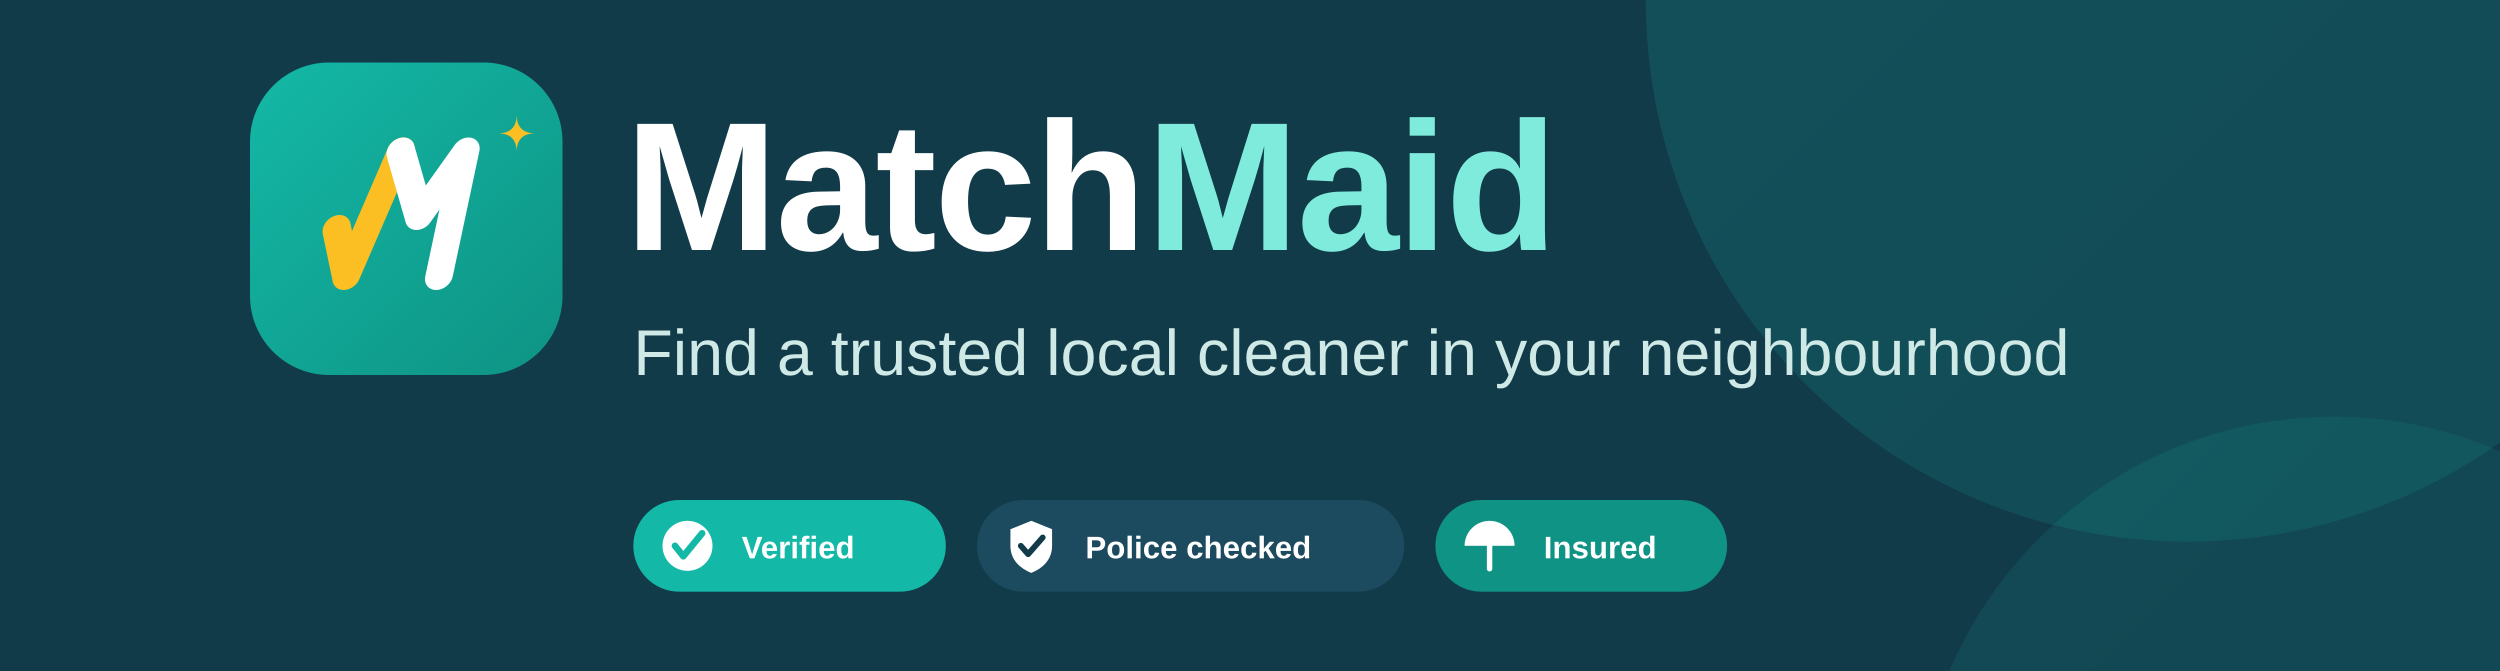
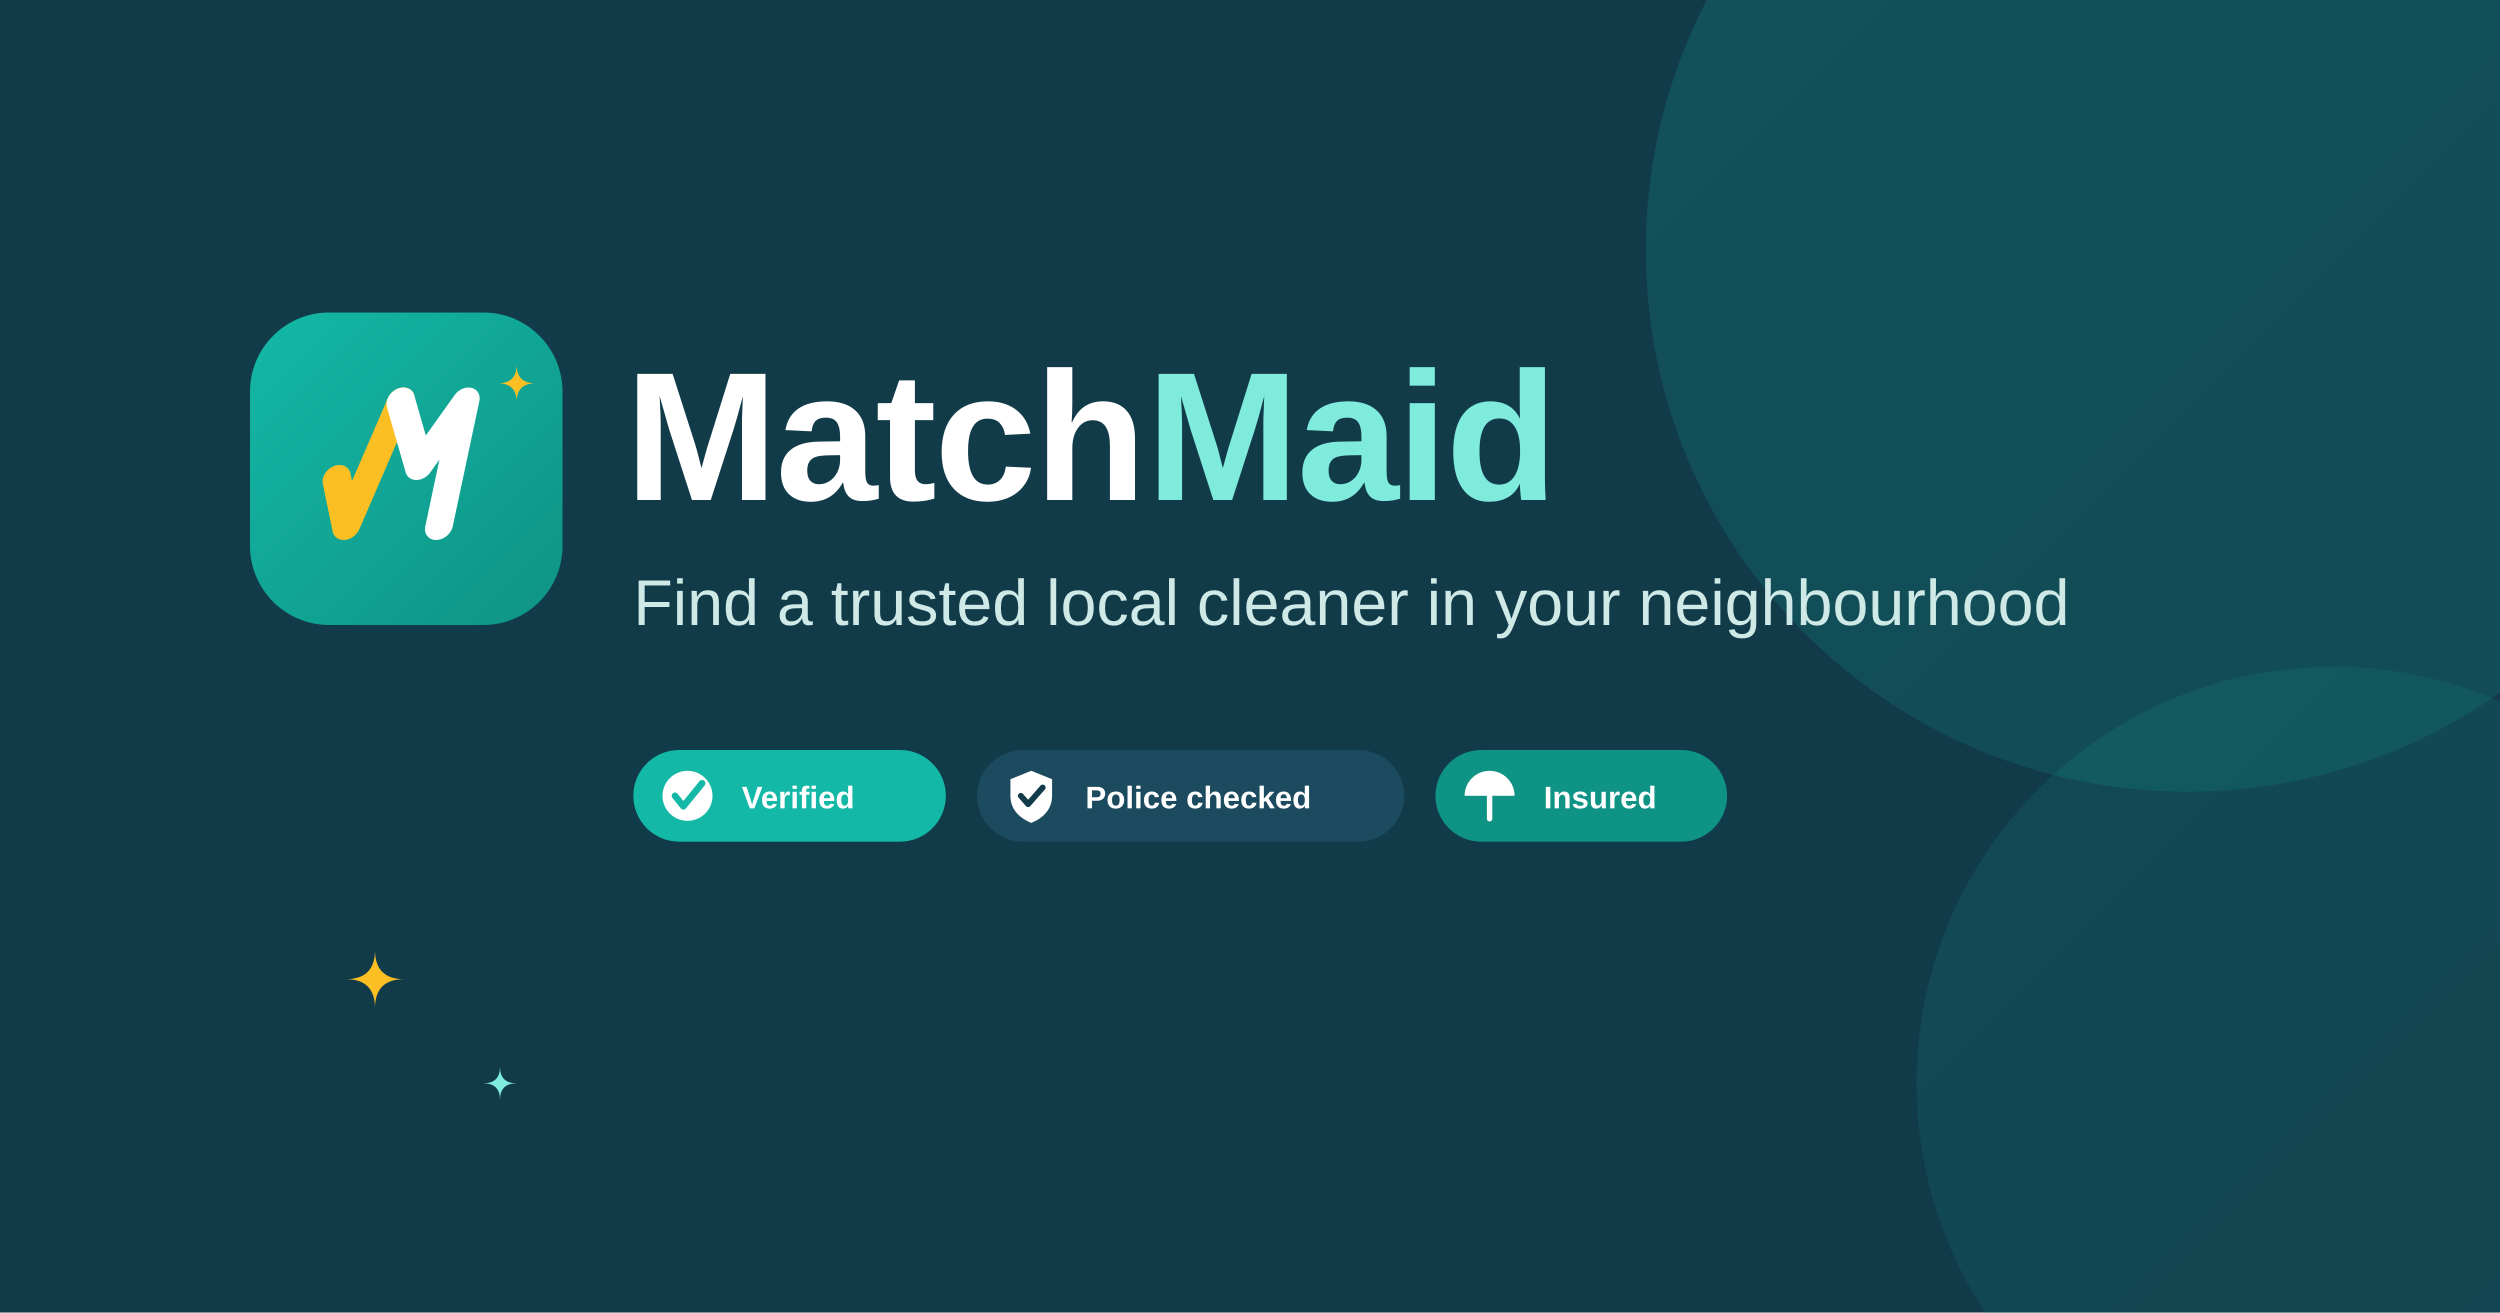
- <svg xmlns="http://www.w3.org/2000/svg" viewBox="0 120 1200 322">
+ <svg xmlns="http://www.w3.org/2000/svg" viewBox="0 0 1200 630">
  <defs>
    <linearGradient id="og1" x1="0" y1="0" x2="1" y2="1">
      <stop offset="0" stop-color="#14B8A6" />
      <stop offset="1" stop-color="#0E9384" />
    </linearGradient>
  </defs>
  <rect width="1200" height="630" fill="#123B4A" />
  <circle cx="1050" cy="120" r="260" fill="url(#og1)" opacity="0.18" />
  <circle cx="1120" cy="520" r="200" fill="url(#og1)" opacity="0.12" />
  <g transform="translate(120,150)">
    <rect width="150" height="150" rx="38" fill="url(#og1)" />
    <g transform="translate(15,15)">
      <g transform="translate(60.0,60.0) skewX(-12) translate(-60.0,-60.0)">
        <path d="M 27.6 64.8 L 37.2 87.6 L 50.4 27.6" fill="none" stroke="#FBBF24" stroke-width="13.2" stroke-linecap="round" stroke-linejoin="round" />
        <path d="M 50.4 27.6 L 66.0 58.8 L 81.6 27.6 L 81.6 87.6" fill="none" stroke="#fff" stroke-width="13.2" stroke-linecap="round" stroke-linejoin="round" />
      </g>
    </g>
    <path d="M 128 25 Q 128 34 137 34 Q 128 34 128 43 Q 128 34 119 34 Q 128 34 128 25 Z" fill="#FBBF24" opacity="1" />
  </g>
  <text x="300" y="240" font-family="'Poppins','Segoe UI',system-ui,Arial,sans-serif" font-size="88" font-weight="700" letter-spacing="-1" fill="#fff">Match<tspan fill="#7FEBDD"> Maid</tspan>
  </text>
  <text x="304" y="300" font-family="'Poppins','Segoe UI',system-ui,Arial,sans-serif" font-size="31" fill="#CFE9E6">Find a trusted local cleaner in your neighbourhood</text>
  <g transform="translate(304,360)">
    <g transform="translate(0,0)">
      <rect width="150" height="44" rx="22" fill="#14B8A6" />
      <circle cx="26" cy="22" r="12" fill="#fff" />
      <path d="M20 22 L24 27 L33 16" fill="none" stroke="#14B8A6" stroke-width="3.2" stroke-linecap="round" stroke-linejoin="round" />
      <text x="52" y="28" font-family="'Poppins','Segoe UI',system-ui,Arial,sans-serif" font-size="15" font-weight="600" fill="#fff">Verified</text>
    </g>
    <g transform="translate(165,0)">
      <rect width="205" height="44" rx="22" fill="#1c4a5e" />
      <path d="M26 10 l10 4 v8 c0 7 -5 11 -10 13 c-5 -2 -10 -6 -10 -13 v-8 z" fill="#fff" />
      <path d="M21 22 l3.5 4 l7 -8" fill="none" stroke="#123B4A" stroke-width="2.8" stroke-linecap="round" stroke-linejoin="round" />
      <text x="52" y="28" font-family="'Poppins','Segoe UI',system-ui,Arial,sans-serif" font-size="15" font-weight="600" fill="#fff">Police checked</text>
    </g>
    <g transform="translate(385,0)">
      <rect width="140" height="44" rx="22" fill="#0E9384" />
      <path d="M26 10 a12 12 0 0 1 12 12 h-24 a12 12 0 0 1 12-12 z" fill="#fff" />
      <line x1="26" y1="22" x2="26" y2="33" stroke="#fff" stroke-width="2.6" stroke-linecap="round" />
      <text x="52" y="28" font-family="'Poppins','Segoe UI',system-ui,Arial,sans-serif" font-size="15" font-weight="600" fill="#fff">Insured</text>
    </g>
  </g>
  <path d="M 180 456 Q 180 470 194 470 Q 180 470 180 484 Q 180 470 166 470 Q 180 470 180 456 Z" fill="#FBBF24" opacity="1" />
  <path d="M 240 512 Q 240 520 248 520 Q 240 520 240 528 Q 240 520 232 520 Q 240 520 240 512 Z" fill="#7FEBDD" opacity="1" />
</svg>
